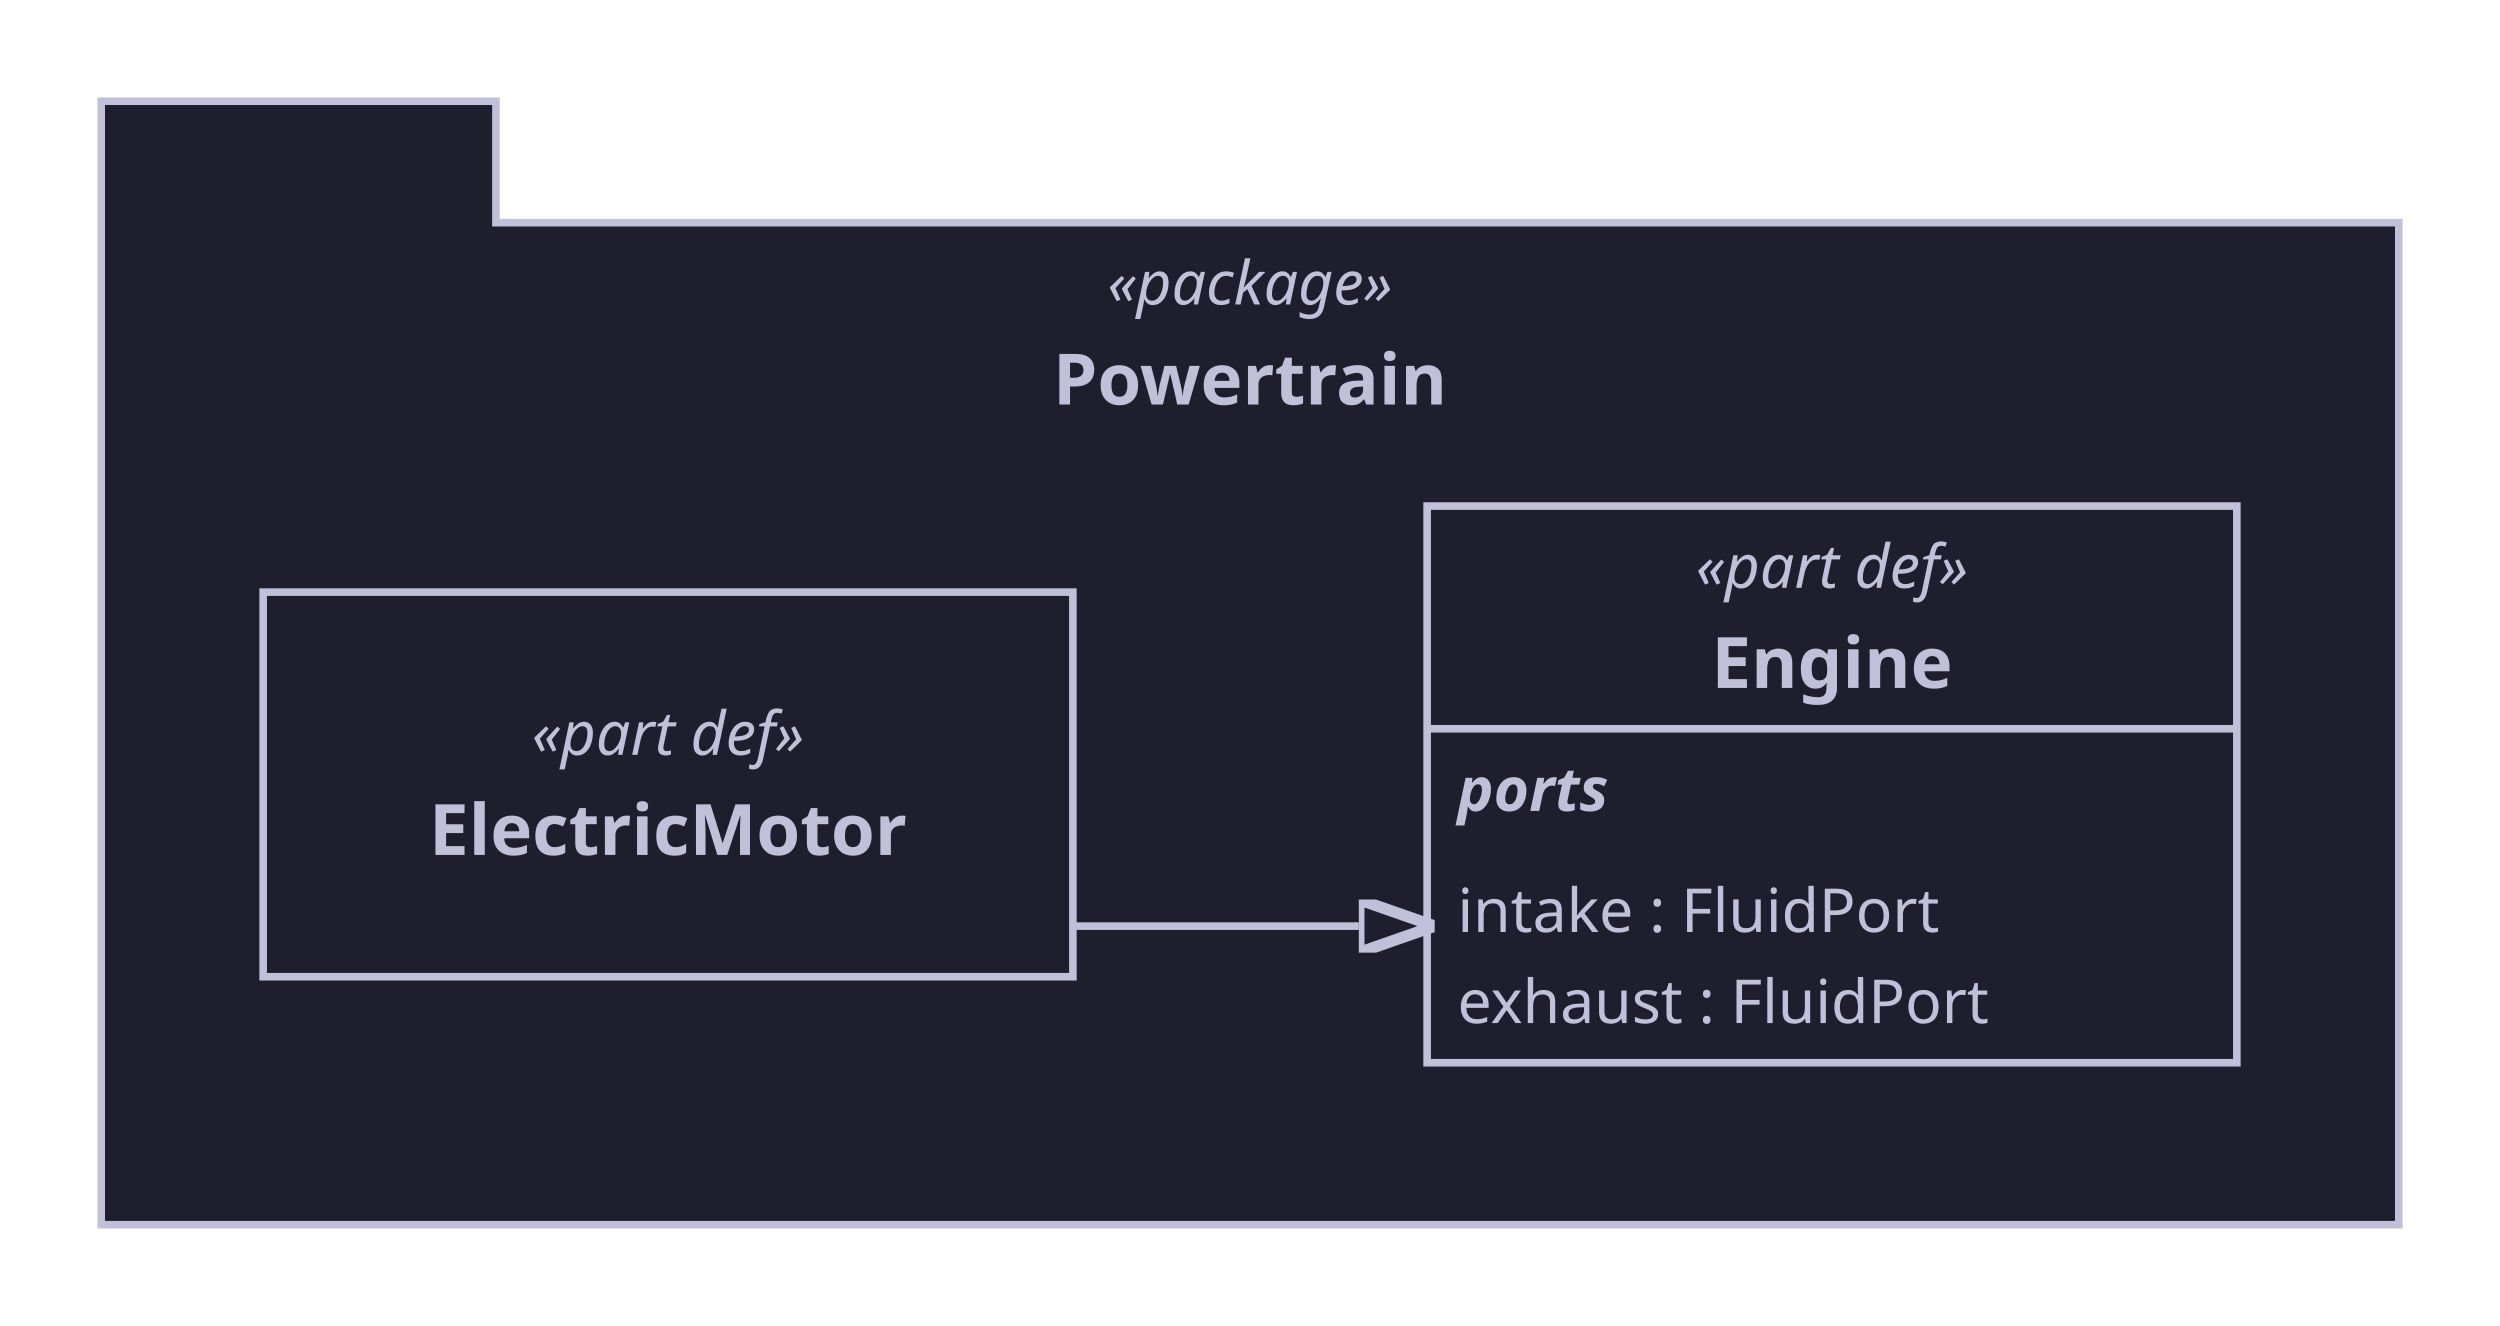
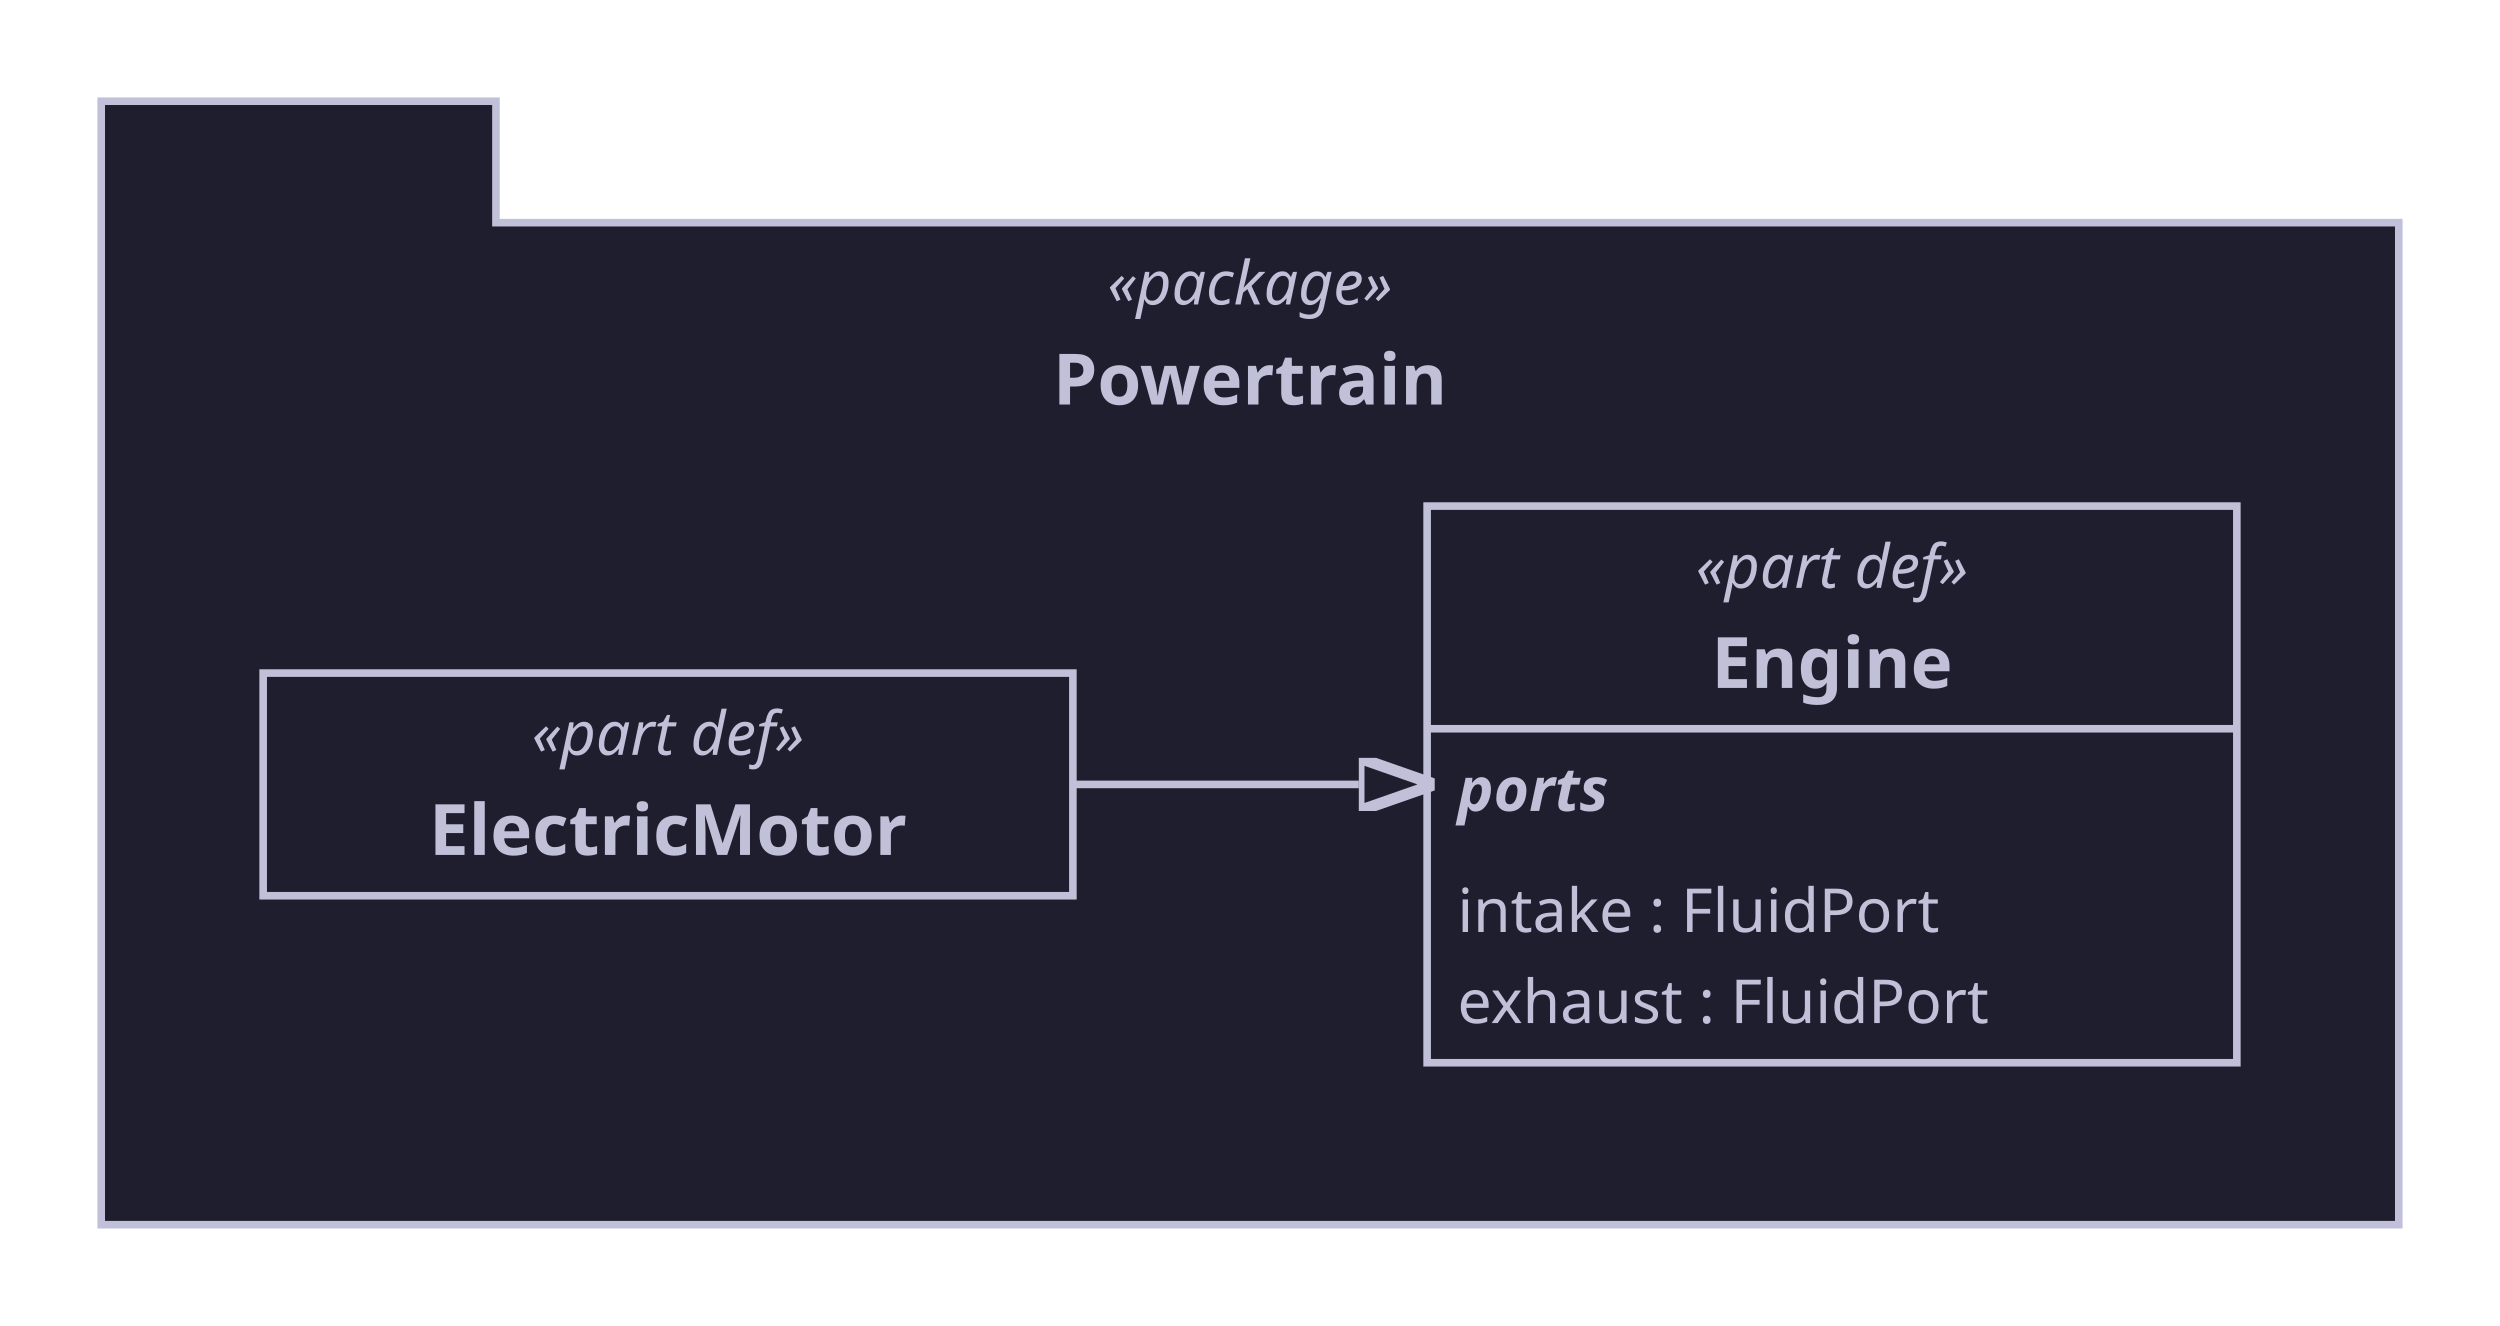
<svg xmlns="http://www.w3.org/2000/svg" width="494.00" height="262.00" viewBox="0 0 494.00 262.00">
  <defs>
    <marker id="line-end-open-chevron" markerWidth="10" markerHeight="7" refX="9" refY="3.5" orient="auto">
      <polyline points="0 0, 10 3.5, 0 7" fill="none" stroke="#C0C0D8" stroke-width="1.50" />
    </marker>
    <marker id="line-end-hollow-triangle" markerWidth="10" markerHeight="7" refX="9" refY="3.5" orient="auto">
      <polygon points="0 0, 10 3.5, 0 7" fill="#1E1E2E" stroke="#C0C0D8" stroke-width="1.50" />
    </marker>
    <marker id="line-end-filled-arrow" markerWidth="10" markerHeight="7" refX="9" refY="3.5" orient="auto">
      <polygon points="0 0, 10 3.5, 0 7" fill="#C0C0D8" stroke="#C0C0D8" stroke-width="1.50" />
    </marker>
    <marker id="line-end-hollow-triangle-crossbar" markerWidth="10" markerHeight="7" refX="9" refY="3.5" orient="auto">
      <polygon points="0 0, 10 3.5, 0 7" fill="#1E1E2E" stroke="#C0C0D8" stroke-width="1.50" />
      <line x1="7" y1="0" x2="7" y2="7" stroke="#C0C0D8" stroke-width="1.50" />
    </marker>
    <marker id="line-end-hollow-diamond" markerWidth="14" markerHeight="8" refX="13" refY="4" orient="auto">
      <polygon points="1 4, 7 0, 13 4, 7 8" fill="#1E1E2E" stroke="#C0C0D8" stroke-width="1.50" />
    </marker>
    <marker id="line-end-filled-diamond" markerWidth="14" markerHeight="8" refX="13" refY="4" orient="auto">
      <polygon points="1 4, 7 0, 13 4, 7 8" fill="#C0C0D8" stroke="#C0C0D8" stroke-width="1.50" />
    </marker>
    <marker id="line-end-circle" markerWidth="10" markerHeight="10" refX="9" refY="5" orient="auto">
      <circle cx="5" cy="5" r="4" fill="#1E1E2E" stroke="#C0C0D8" stroke-width="1.50" />
    </marker>
    <marker id="line-end-bar" markerWidth="4" markerHeight="12" refX="2" refY="6" orient="auto">
      <line x1="2" y1="0" x2="2" y2="12" stroke="#C0C0D8" stroke-width="1.50" />
    </marker>
    <filter id="label-bg" x="-0.05" y="-0.05" width="1.1" height="1.1">
      <feFlood flood-color="#1E1E2E" />
      <feComposite in="SourceGraphic" operator="over" />
    </filter>
  </defs>
  <path d="M 20.00 44.00 L 20.00 20.00 L 98.00 20.00 L 98.00 44.00 L 474.00 44.00 L 474.00 242.00 L 20.00 242.00 Z" fill="#1E1E2E" stroke="#C0C0D8" stroke-width="1.50" />
  <text x="247.00" y="56.00" font-family="Noto Sans, sans-serif" font-size="12.00" font-style="italic" fill="#C0C0D8" text-anchor="middle" dominant-baseline="middle">«package»</text>
  <text x="247.00" y="75.00" font-family="Noto Sans, sans-serif" font-size="14.00" font-weight="bold" fill="#C0C0D8" text-anchor="middle" dominant-baseline="middle">Powertrain</text>
  <rect x="282.00" y="100.00" width="160.00" height="110.00" fill="#1E1E2E" stroke="#C0C0D8" stroke-width="1.50" />
  <text x="362.00" y="112.00" font-family="Noto Sans, sans-serif" font-size="12.00" font-style="italic" fill="#C0C0D8" text-anchor="middle" dominant-baseline="middle">«part def»</text>
  <text x="362.00" y="131.00" font-family="Noto Sans, sans-serif" font-size="14.00" font-weight="bold" fill="#C0C0D8" text-anchor="middle" dominant-baseline="middle">Engine</text>
  <line x1="282.00" y1="144.00" x2="442.00" y2="144.00" stroke="#C0C0D8" stroke-width="1.50" />
  <text x="288.00" y="156.00" font-family="Noto Sans, sans-serif" font-size="12.00" font-weight="bold" font-style="italic" fill="#C0C0D8" text-anchor="start" dominant-baseline="middle">ports</text>
  <text x="288.00" y="180.00" font-family="Noto Sans, sans-serif" font-size="12.00" fill="#C0C0D8" text-anchor="start" dominant-baseline="middle">intake : FluidPort</text>
  <text x="288.00" y="198.00" font-family="Noto Sans, sans-serif" font-size="12.00" fill="#C0C0D8" text-anchor="start" dominant-baseline="middle">exhaust : FluidPort</text>
-   <rect x="52.00" y="117.00" width="160.00" height="76.00" fill="#1E1E2E" stroke="#C0C0D8" stroke-width="1.50" />
+   <rect x="52.00" y="133.00" width="160.00" height="44.00" fill="#1E1E2E" stroke="#C0C0D8" stroke-width="1.50" />
  <text x="132.00" y="145.00" font-family="Noto Sans, sans-serif" font-size="12.00" font-style="italic" fill="#C0C0D8" text-anchor="middle" dominant-baseline="middle">«part def»</text>
  <text x="132.00" y="164.00" font-family="Noto Sans, sans-serif" font-size="14.00" font-weight="bold" fill="#C0C0D8" text-anchor="middle" dominant-baseline="middle">ElectricMotor</text>
-   <path d="M 212.00 183.00 L 282.00 183.00" fill="none" stroke="#C0C0D8" stroke-width="1.50" marker-end="url(#line-end-hollow-triangle)" />
+   <path d="M 212.00 155.00 L 282.00 155.00" fill="none" stroke="#C0C0D8" stroke-width="1.50" marker-end="url(#line-end-hollow-triangle)" />
</svg>
